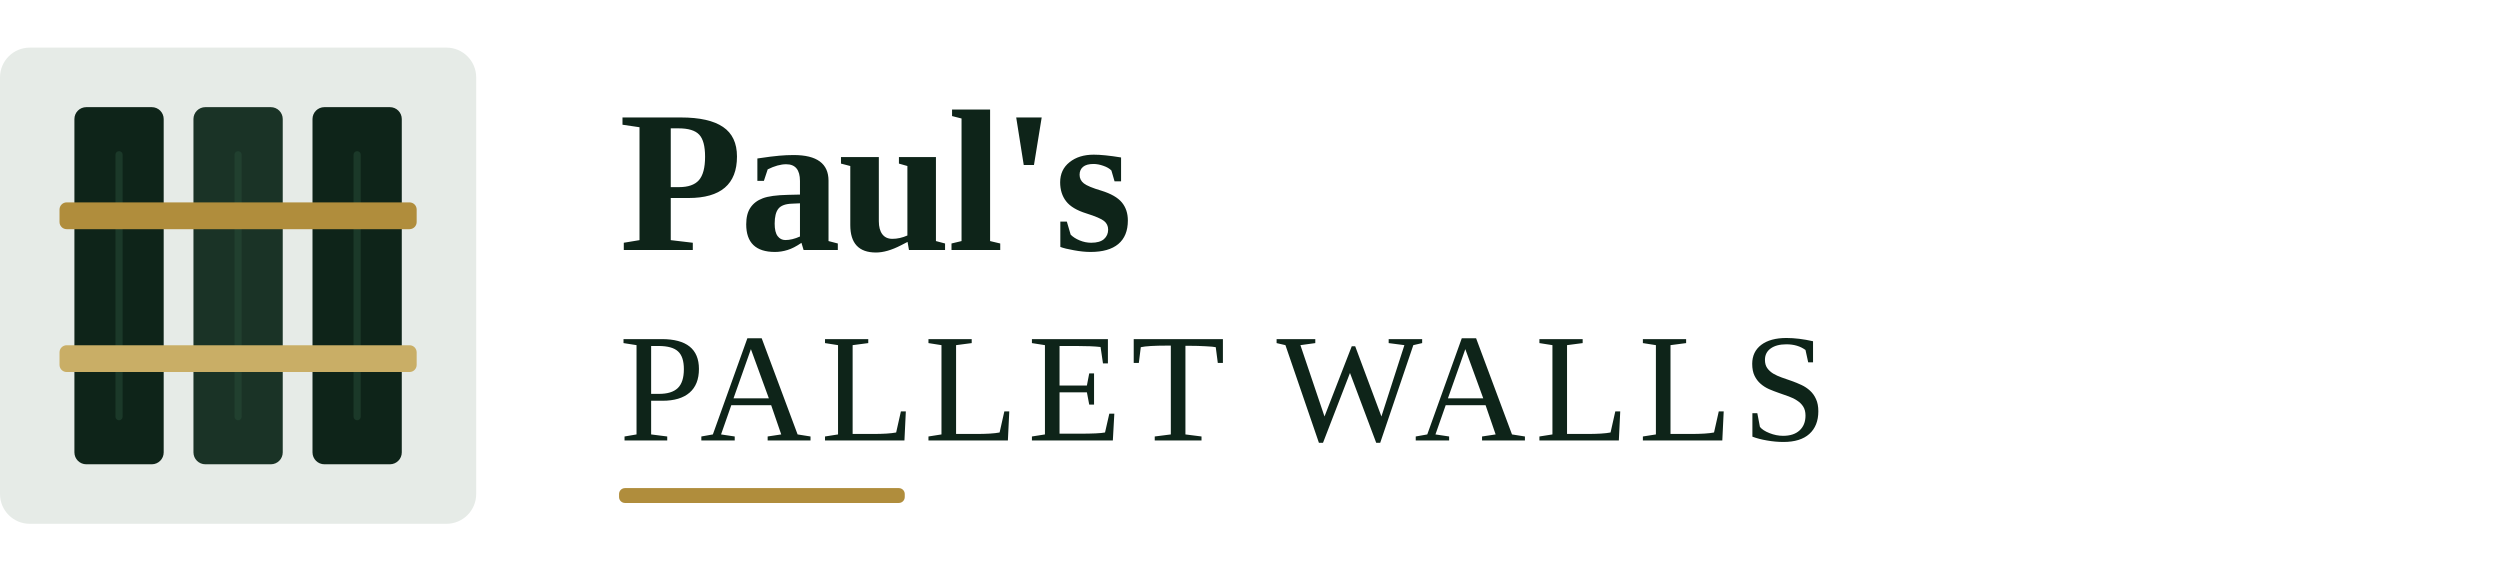
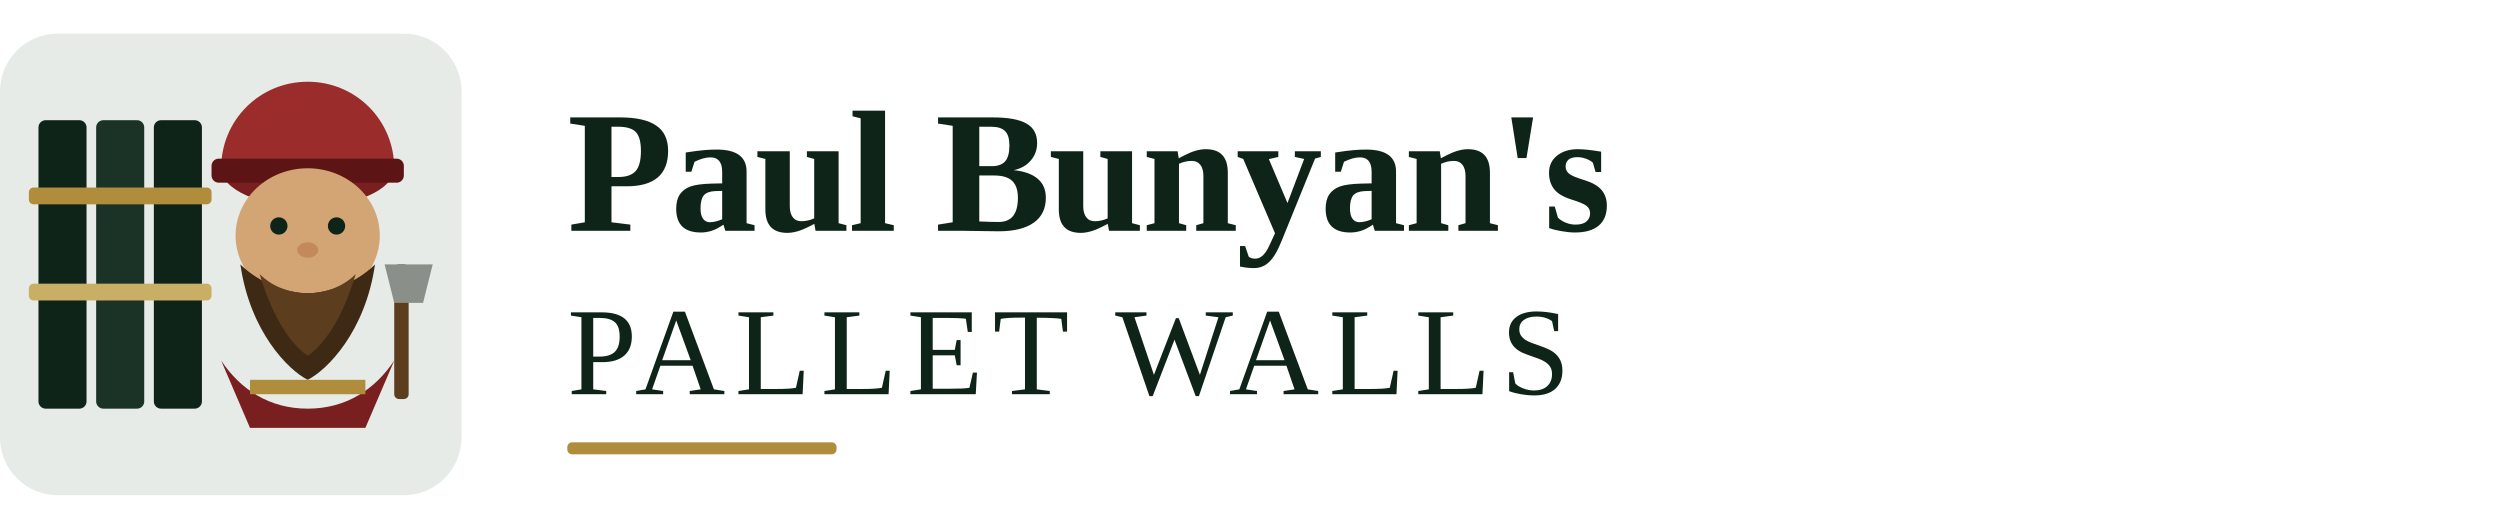
- <svg xmlns="http://www.w3.org/2000/svg" viewBox="0 0 420 96" fill="none" role="img" aria-label="Paul's Pallet Walls">
-   <g transform="translate(0,8)">
-     <rect width="80" height="80" rx="5" fill="#E6EBE7" />
-     <rect x="12.5" y="10" width="15" height="60" rx="2" fill="#0E2419" />
-     <rect x="32.5" y="10" width="15" height="60" rx="2" fill="#1A3326" />
-     <rect x="52.5" y="10" width="15" height="60" rx="2" fill="#0E2419" />
-     <path d="M20 18v44M40 18v44M60 18v44" stroke="#264A36" stroke-width="1.2" stroke-linecap="round" opacity="0.55" />
-     <rect x="10" y="26" width="60" height="4.5" rx="1.2" fill="#B08D3C" />
-     <rect x="10" y="50" width="60" height="4.5" rx="1.2" fill="#C9AE66" />
+ <svg xmlns="http://www.w3.org/2000/svg" viewBox="0 0 520 110" fill="none" role="img" aria-label="Paul Bunyan's Pallet Walls">
+   <g transform="translate(0,7) scale(1.0)">
+     <rect width="96" height="96" rx="12" fill="#E6EBE7" />
+     <rect x="8" y="18" width="10" height="60" rx="1.5" fill="#0E2419" />
+     <rect x="20" y="18" width="10" height="60" rx="1.5" fill="#1A3326" />
+     <rect x="32" y="18" width="10" height="60" rx="1.5" fill="#0E2419" />
+     <rect x="6" y="32" width="38" height="3.5" rx="1" fill="#B08D3C" />
+     <rect x="6" y="52" width="38" height="3.5" rx="1" fill="#C9AE66" />
+     <ellipse cx="64" cy="28" rx="18" ry="8" fill="#7A1F1F" />
+     <path d="M46 28c0-10 8-18 18-18s18 8 18 18" fill="#9B2C2C" />
+     <rect x="44" y="26" width="40" height="5" rx="1.5" fill="#5C1414" />
+     <ellipse cx="64" cy="42" rx="15" ry="14" fill="#D4A574" />
+     <circle cx="58" cy="40" r="1.8" fill="#0E2419" />
+     <circle cx="70" cy="40" r="1.8" fill="#0E2419" />
+     <ellipse cx="64" cy="45" rx="2.2" ry="1.6" fill="#C4895A" />
+     <path d="M50 48c2 14 10 22 14 24 4-2 12-10 14-24-4 4-10 6-14 6s-10-2-14-6z" fill="#3D2914" />
+     <path d="M54 50c3 10 7 15 10 17 3-2 7-7 10-17-3 3-7 4-10 4s-7-1-10-4z" fill="#5C3D1E" />
+     <path d="M46 68c4 6 10 10 18 10s14-4 18-10l-6 14H52l-6-14z" fill="#7A1F1F" />
+     <path d="M52 72h24v3H52z" fill="#B08D3C" />
+     <rect x="82" y="48" width="3" height="28" rx="1" fill="#5C3D1E" />
+     <path d="M80 48h10l-2 8H82z" fill="#8A8F8A" />
  </g>
-   <text x="104" y="42" fill="#0E2419" font-family="Georgia, 'Times New Roman', serif" font-size="34" font-weight="600" letter-spacing="-0.5">Paul's</text>
-   <text x="104" y="74" fill="#0E2419" font-family="Georgia, 'Times New Roman', serif" font-size="26" font-weight="500" letter-spacing="1.5">PALLET WALLS</text>
-   <rect x="104" y="82" width="48" height="2.5" rx="1" fill="#B08D3C" />
+   <text x="118" y="48" fill="#0E2419" font-family="Georgia, 'Times New Roman', serif" font-size="36" font-weight="600" letter-spacing="-0.5">Paul Bunyan's</text>
+   <text x="118" y="82" fill="#0E2419" font-family="Georgia, 'Times New Roman', serif" font-size="26" font-weight="500" letter-spacing="2">PALLET WALLS</text>
+   <rect x="118" y="92" width="56" height="2.5" rx="1" fill="#B08D3C" />
</svg>
